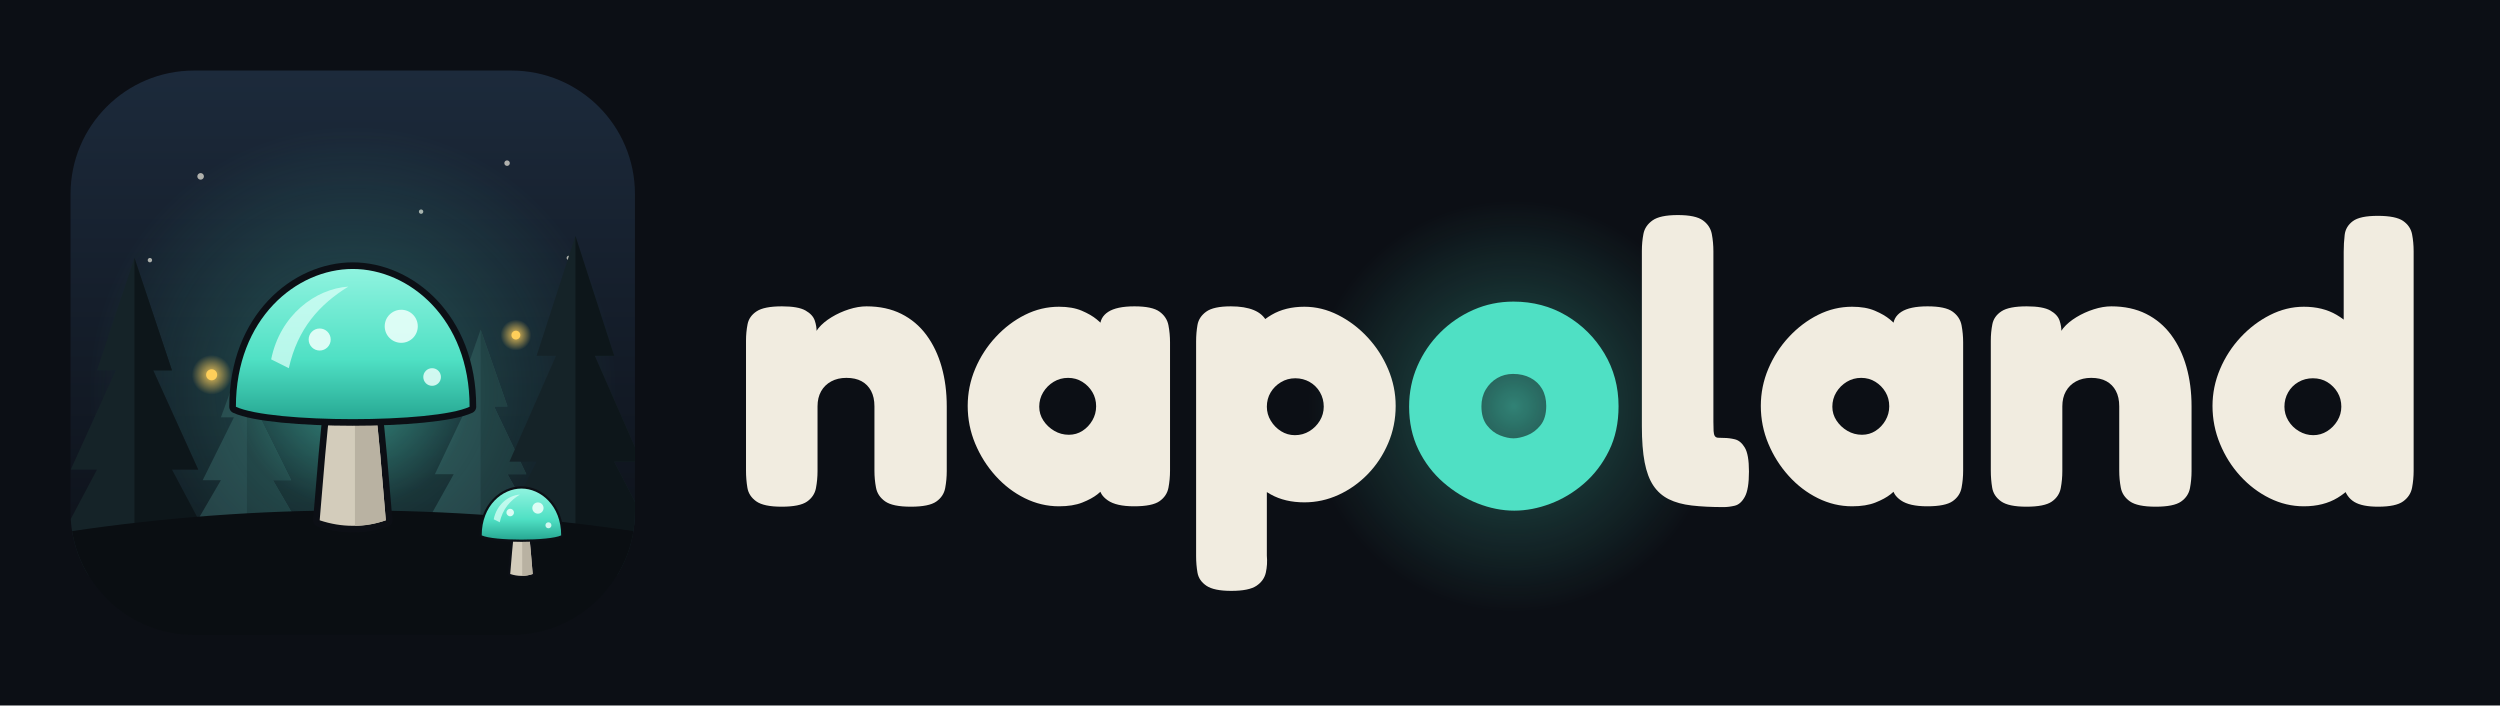
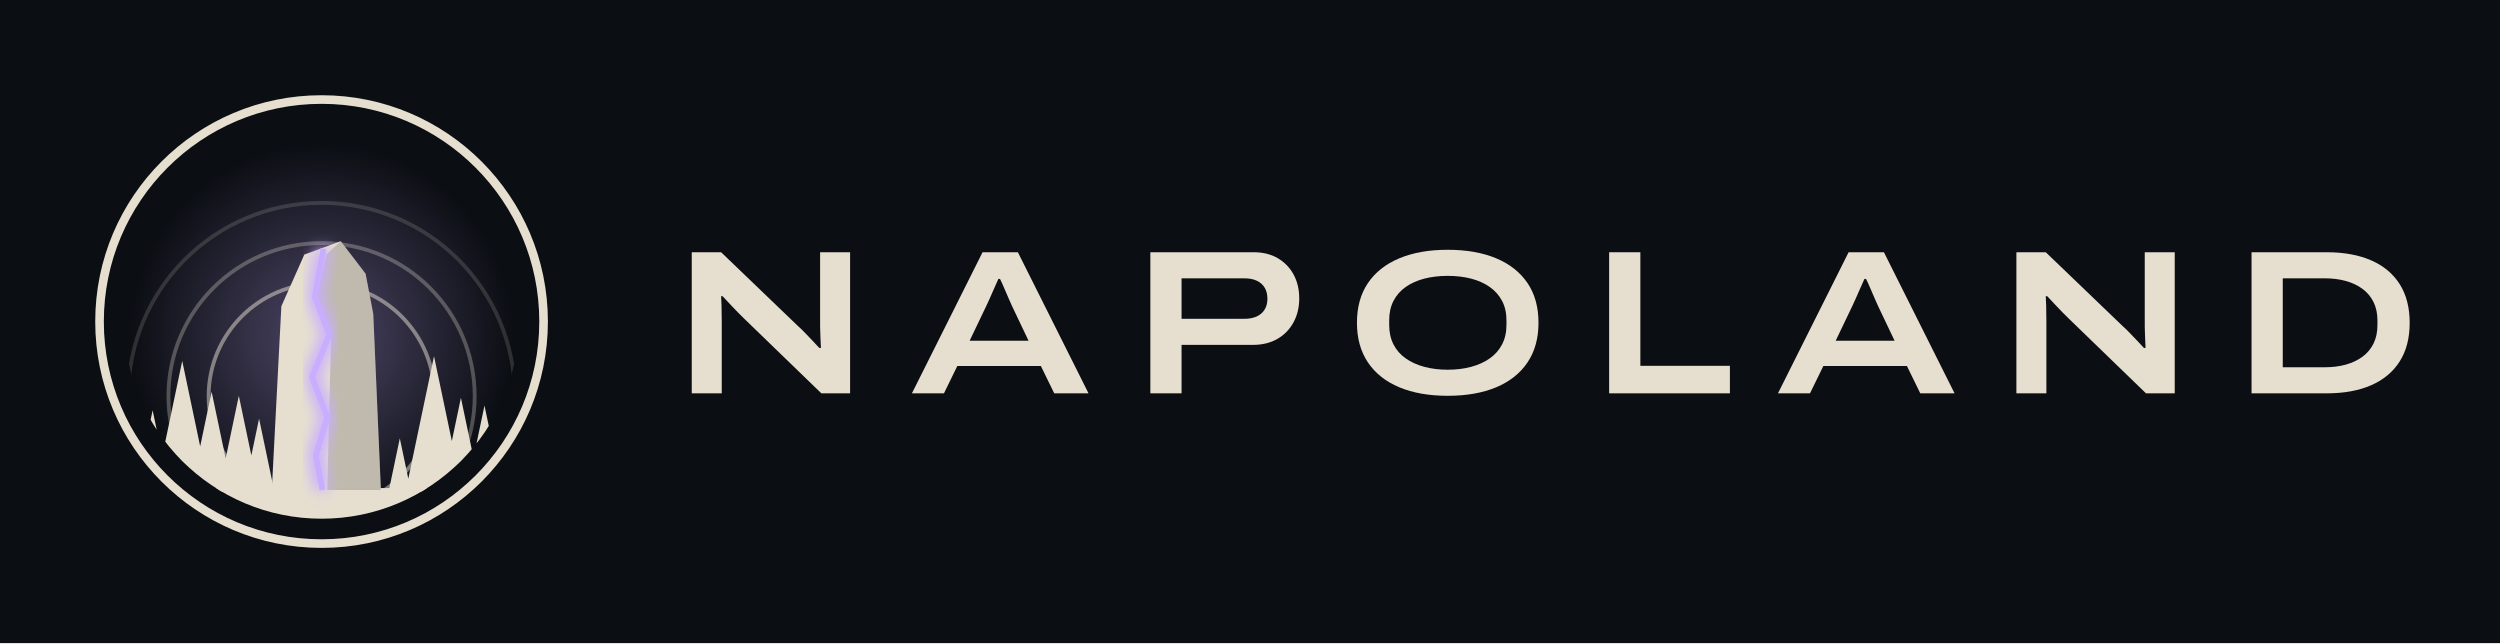
- <svg xmlns="http://www.w3.org/2000/svg" viewBox="-64 -64 2267.925 640">
-   <rect x="-64" y="-64" width="2267.925" height="640" fill="#0c0f15" />
+ <svg xmlns="http://www.w3.org/2000/svg" viewBox="-80 -80 2612.258 672">
+   <rect x="-80" y="-80" width="2612.258" height="672" fill="#0b0e13" />
  <defs>
-     <linearGradient id="bgh" x1="0" y1="0" x2="0" y2="1">
-       <stop offset="0" stop-color="#1c2a3b" />
-       <stop offset=".7" stop-color="#101620" />
-       <stop offset="1" stop-color="#0c0f15" />
-     </linearGradient>
-     <radialGradient id="haloh" cx="256" cy="290" r="240" gradientUnits="userSpaceOnUse">
-       <stop offset="0" stop-color="#4fe0c4" stop-opacity=".6" />
-       <stop offset=".45" stop-color="#4fe0c4" stop-opacity=".16" />
-       <stop offset="1" stop-color="#4fe0c4" stop-opacity="0" />
+     <clipPath id="inh">
+       <circle cx="256" cy="256" r="206" />
+     </clipPath>
+     <radialGradient id="haloh" cx="256" cy="270" r="200" gradientUnits="userSpaceOnUse">
+       <stop offset="0" stop-color="#c9adff" stop-opacity=".35" />
+       <stop offset="1" stop-color="#c9adff" stop-opacity="0" />
    </radialGradient>
-     <linearGradient id="caph" x1="0" y1="0" x2="0" y2="1">
-       <stop offset="0" stop-color="#8ff3df" />
-       <stop offset=".6" stop-color="#4fe0c4" />
-       <stop offset="1" stop-color="#27a893" />
-     </linearGradient>
-     <radialGradient id="wisph">
-       <stop offset="0" stop-color="#ffcf5a" stop-opacity=".9" />
-       <stop offset="1" stop-color="#ffcf5a" stop-opacity="0" />
-     </radialGradient>
-     <clipPath id="cliph">
-       <rect width="512" height="512" rx="112" />
-     </clipPath>
+     <filter id="blh" x="-50%" y="-50%" width="200%" height="200%">
+       <feGaussianBlur stdDeviation="7" />
+     </filter>
  </defs>
-   <g clip-path="url(#cliph)">
-     <rect width="512" height="512" fill="url(#bgh)" />
-     <g fill="#f1ece0" opacity=".7">
-       <circle cx="118" cy="96" r="3" />
-       <circle cx="396" cy="84" r="2.5" />
-       <circle cx="318" cy="128" r="2" />
-       <circle cx="72" cy="172" r="2" />
-       <circle cx="452" cy="170" r="2" />
+   <circle cx="256" cy="256" r="232" fill="none" stroke="#e6dfd0" stroke-width="9" />
+   <g clip-path="url(#inh)">
+     <circle cx="256" cy="270" r="200" fill="url(#haloh)" />
+     <g transform="translate(0 34)">
+       <g fill="none" stroke="#e6dfd0" stroke-width="4">
+         <circle cx="256" cy="300" r="118" opacity=".5" />
+         <circle cx="256" cy="300" r="160" opacity=".3" />
+         <circle cx="256" cy="300" r="202" opacity=".16" />
+       </g>
+       <path d="M46,400 L57.762,343.992 L69.523,400 Z M61.566,400 L79.478,314.704 L97.39,400 Z M81.674,400 L110.419,263.119 L139.164,400 Z M119.165,400 L141.141,295.356 L163.116,400 Z M148.475,400 L169.557,299.608 L190.64,400 Z M174.634,400 L190.708,323.459 L206.782,400 Z  M326,400 L337.764,343.979 L349.529,400 Z M343.733,400 L373.506,258.22 L403.28,400 Z M380.963,400 L401.61,301.677 L422.258,400 Z M407.287,400 L426.238,309.756 L445.189,400 Z M434.644,400 L460.214,278.238 L485.784,400 Z M464.127,400 L478.287,332.573 L492.446,400 Z " fill="#e6dfd0" />
+       <rect x="0" y="396" width="512" height="130" fill="#e6dfd0" />
+       <path d="M204,398 L214,206 L238,152 L276,138 L302,172 L310,214 L318,398 Z" fill="#e6dfd0" />
+       <path d="M276,138 L302,172 L310,214 L318,398 L262,398 L266,234 L251,196 L261,152 Z" fill="#0b0e13" opacity=".18" />
+       <path d="M258,146 L249,196 L264,236 L246,280 L262,322 L250,362 L257,398" fill="none" stroke="#c9adff" stroke-width="16" stroke-linejoin="round" filter="url(#blh)" />
+       <path d="M258,146 L249,196 L264,236 L246,280 L262,322 L250,362 L257,398" fill="none" stroke="#c9adff" stroke-width="6" stroke-linejoin="round" />
    </g>
-     <rect x="154.1" y="428.6" width="11.8" height="15.2" fill="#1a2a31" />
-     <polygon points="160,250 183.6,314.6 171.8,314.6 200.12,371.6 183.6,371.6 219,432.4 101,432.4 136.4,371.6 119.88,371.6 148.2,314.6 136.4,314.6" fill="#22363d" />
-     <polygon points="160,250 183.6,314.6 171.8,314.6 200.12,371.6 183.6,371.6 219,432.4 160,432.4" fill="#1a2a31" />
-     <rect x="365.9" y="427.7" width="12.2" height="16.4" fill="#1a2a31" />
-     <polygon points="372,235 396.4,304.7 384.2,304.7 413.48,366.2 396.4,366.2 433,431.8 311,431.8 347.6,366.2 330.52,366.2 359.8,304.7 347.6,304.7" fill="#22363d" />
-     <polygon points="372,235 396.4,304.7 384.2,304.7 413.48,366.2 396.4,366.2 433,431.8 372,431.8" fill="#1a2a31" />
-     <rect width="512" height="512" fill="url(#haloh)" />
-     <rect x="49.5" y="452" width="17" height="24" fill="#0d161a" />
-     <polygon points="58,170 92,272 75,272 115.8,362 92,362 143,458 -27,458 24,362 0.2,362 41,272 24,272" fill="#152328" />
-     <polygon points="58,170 92,272 75,272 115.8,362 92,362 143,458 58,458" fill="#0d161a" />
-     <rect x="449.2" y="450.8" width="17.6" height="25.6" fill="#0d161a" />
-     <polygon points="458,150 493.2,258.8 475.6,258.8 517.84,354.8 493.2,354.8 546,457.2 370,457.2 422.8,354.8 398.16,354.8 440.4,258.8 422.8,258.8" fill="#152328" />
-     <polygon points="458,150 493.2,258.8 475.6,258.8 517.84,354.8 493.2,354.8 546,457.2 458,457.2" fill="#0d161a" />
-     <path d="M0,418 Q256,380 512,418 L512,512 L0,512 Z" fill="#0a0e12" />
-     <g stroke="#0c0f15" stroke-width="12" stroke-linejoin="round" paint-order="stroke">
-       <path d="M226,408 C230,362 232,332 236,302 L276,302 C280,332 282,362 286,408 Q256,418 226,408 Z" fill="#d3ccbb" />
-       <path d="M258,302 L276,302 C280,332 282,362 286,408 Q272,413 258,413 Z" fill="#b9b2a2" stroke="none" />
-       <path d="M150,305 C150,225 205,180 256,180 C307,180 362,225 362,305 C330,320 182,320 150,305 Z" fill="url(#caph)" />
+   </g>
+   <g transform="translate(622 331) scale(0.2145923)">
+     <g fill="#e6dfd0">
+       <path d="M97.0 0.0V-687.0H240.0L616.0 -326.0Q629.0 -315.0 647.0 -296.0Q665.0 -277.0 684.5 -257.0Q704.0 -237.0 718.0 -221.0H726.0Q725.0 -243.0 723.5 -274.5Q722.0 -306.0 722.0 -326.0V-687.0H868.0V0.0H728.0L351.0 -365.0Q324.0 -391.0 294.5 -422.5Q265.0 -454.0 247.0 -473.0H240.0Q241.0 -460.0 242.0 -427.5Q243.0 -395.0 243.0 -353.0V0.0Z" />
+       <path d="M1169.0 0.0 1513.0 -687.0H1685.0L2029.0 0.0H1862.0L1797.0 -133.0H1390.0L1325.0 0.0ZM1450.0 -256.0H1737.0L1657.0 -424.0Q1652.0 -435.0 1642.5 -456.5Q1633.0 -478.0 1623.5 -500.5Q1614.0 -523.0 1606.5 -539.5Q1599.0 -556.0 1598.0 -557.0H1590.0Q1581.0 -537.0 1569.5 -511.0Q1558.0 -485.0 1547.5 -461.0Q1537.0 -437.0 1530.0 -423.0Z" />
+       <path d="M2330.0 0.0V-687.0H2834.0Q2901.0 -687.0 2950.5 -658.0Q3000.0 -629.0 3027.5 -578.5Q3055.0 -528.0 3055.0 -462.015Q3055.0 -397.0 3027.0 -345.5Q2999.0 -294.0 2948.5 -265.0Q2898.0 -236.0 2830.0 -236.0H2482.0V0.0ZM2482.0 -363.0H2788.0Q2841.333 -363.0 2870.667 -389.065Q2900.0 -415.13 2900.0 -461.075Q2900.0 -492.0 2886.971 -514.054Q2873.943 -536.108 2848.971 -548.054Q2824.0 -560.0 2788.0 -560.0H2482.0Z" />
+       <path d="M3777.598 12.0Q3641.469 12.0 3542.235 -29.5Q3443.0 -71.0 3389.5 -150.5Q3336.0 -230.0 3336.0 -343.527Q3336.0 -458.0 3389.5 -537.0Q3443.0 -616.0 3542.235 -657.5Q3641.469 -699.0 3777.598 -699.0Q3915.0 -699.0 4014.0 -657.5Q4113.0 -616.0 4166.5 -537.0Q4220.0 -458.0 4220.0 -343.527Q4220.0 -230.0 4166.5 -150.5Q4113.0 -71.0 4014.0 -29.5Q3915.0 12.0 3777.598 12.0ZM3778.0 -115.0Q3840.0 -115.0 3892.0 -129.0Q3944.0 -143.0 3982.5 -170.0Q4021.0 -197.0 4042.5 -238.083Q4064.0 -279.167 4064.0 -333.0V-356.0Q4064.0 -409.63 4042.5 -450.315Q4021.0 -491.0 3982.5 -518.0Q3944.0 -545.0 3892.0 -558.5Q3840.0 -572.0 3778.0 -572.0Q3716.0 -572.0 3664.0 -558.5Q3612.0 -545.0 3573.5 -518.0Q3535.0 -491.0 3514.0 -450.315Q3493.0 -409.63 3493.0 -356.0V-333.0Q3493.0 -279.167 3514.0 -238.083Q3535.0 -197.0 3573.5 -170.0Q3612.0 -143.0 3664.0 -129.0Q3716.0 -115.0 3778.0 -115.0Z" />
+       <path d="M4564.0 0.0V-687.0H4716.0V-134.0H5152.0V0.0Z" />
+       <path d="M5386.0 0.0 5730.0 -687.0H5902.0L6246.0 0.0H6079.0L6014.0 -133.0H5607.0L5542.0 0.0ZM5667.0 -256.0H5954.0L5874.0 -424.0Q5869.0 -435.0 5859.5 -456.5Q5850.0 -478.0 5840.5 -500.5Q5831.0 -523.0 5823.5 -539.5Q5816.0 -556.0 5815.0 -557.0H5807.0Q5798.0 -537.0 5786.5 -511.0Q5775.0 -485.0 5764.5 -461.0Q5754.0 -437.0 5747.0 -423.0Z" />
+       <path d="M6547.0 0.0V-687.0H6690.0L7066.0 -326.0Q7079.0 -315.0 7097.0 -296.0Q7115.0 -277.0 7134.5 -257.0Q7154.0 -237.0 7168.0 -221.0H7176.0Q7175.0 -243.0 7173.5 -274.5Q7172.0 -306.0 7172.0 -326.0V-687.0H7318.0V0.0H7178.0L6801.0 -365.0Q6774.0 -391.0 6744.5 -422.5Q6715.0 -454.0 6697.0 -473.0H6690.0Q6691.0 -460.0 6692.0 -427.5Q6693.0 -395.0 6693.0 -353.0V0.0Z" />
+       <path d="M7692.0 0.0V-687.0H8058.0Q8184.0 -687.0 8274.5 -647.5Q8365.0 -608.0 8413.5 -531.5Q8462.0 -455.0 8462.0 -343.0Q8462.0 -232.0 8413.5 -155.5Q8365.0 -79.0 8274.5 -39.5Q8184.0 0.0 8058.0 0.0ZM7844.0 -127.0H8050.0Q8105.0 -127.0 8151.5 -140.0Q8198.0 -153.0 8232.5 -178.5Q8267.0 -204.0 8286.0 -242.5Q8305.0 -281.0 8305.0 -332.0V-355.0Q8305.0 -406.0 8286.0 -444.5Q8267.0 -483.0 8232.5 -508.5Q8198.0 -534.0 8151.5 -547.0Q8105.0 -560.0 8050.0 -560.0H7844.0Z" />
    </g>
-     <path d="M182,262 C190,222 222,198 252,196 C226,212 206,234 198,270 Z" fill="#dafff7" opacity=".75" />
-     <circle cx="300" cy="232" r="15" fill="#e9fffa" opacity=".9" />
-     <circle cx="226" cy="244" r="10" fill="#e9fffa" opacity=".9" />
-     <circle cx="328" cy="278" r="8" fill="#e9fffa" opacity=".85" />
-     <g transform="translate(322 318) scale(.34)">
-       <g stroke="#0c0f15" stroke-width="12" stroke-linejoin="round" paint-order="stroke">
-         <path d="M226,408 C230,362 232,332 236,302 L276,302 C280,332 282,362 286,408 Q256,418 226,408 Z" fill="#d3ccbb" />
-         <path d="M258,302 L276,302 C280,332 282,362 286,408 Q272,413 258,413 Z" fill="#b9b2a2" stroke="none" />
-         <path d="M150,305 C150,225 205,180 256,180 C307,180 362,225 362,305 C330,320 182,320 150,305 Z" fill="url(#caph)" />
-       </g>
-       <path d="M182,262 C190,222 222,198 252,196 C226,212 206,234 198,270 Z" fill="#dafff7" opacity=".75" />
-       <circle cx="300" cy="232" r="15" fill="#e9fffa" opacity=".9" />
-       <circle cx="226" cy="244" r="10" fill="#e9fffa" opacity=".9" />
-       <circle cx="328" cy="278" r="8" fill="#e9fffa" opacity=".85" />
-     </g>
-     <circle cx="128" cy="276" r="18" fill="url(#wisph)" />
-     <circle cx="128" cy="276" r="5" fill="#ffcf5a" />
-     <circle cx="404" cy="240" r="14" fill="url(#wisph)" />
-     <circle cx="404" cy="240" r="4" fill="#ffcf5a" />
-   </g>
-   <g transform="translate(602 392.7925) scale(0.3584906)">
-     <defs>
-       <radialGradient id="wmglow">
-         <stop offset="0" stop-color="#4fe0c4" stop-opacity=".55" />
-         <stop offset=".45" stop-color="#4fe0c4" stop-opacity=".18" />
-         <stop offset="1" stop-color="#4fe0c4" stop-opacity="0" />
-       </radialGradient>
-     </defs>
-     <circle cx="1973" cy="-246.5" r="520" fill="url(#wmglow)" />
-     <path d="M120 8Q75 8 56.0 -5.5Q37 -19 33.5 -40.0Q30 -61 30 -83V-412Q30 -434 34.0 -454.0Q38 -474 57.0 -486.5Q76 -499 121 -499Q162 -499 180.5 -488.5Q199 -478 204.0 -463.0Q209 -448 208.5 -435.5Q208 -423 210 -420L202 -414Q201 -429 213.5 -444.0Q226 -459 246.5 -471.5Q267 -484 290.5 -491.5Q314 -499 335 -499Q385 -499 423.0 -480.0Q461 -461 486.5 -426.5Q512 -392 525.0 -346.0Q538 -300 538 -246V-82Q538 -60 534.0 -39.0Q530 -18 511.5 -5.0Q493 8 447 8Q401 8 382.0 -5.5Q363 -19 359.0 -40.0Q355 -61 355 -83V-246Q355 -269 346.5 -285.0Q338 -301 322.5 -309.5Q307 -318 284 -318Q262 -318 245.5 -309.0Q229 -300 220.0 -284.0Q211 -268 211 -246V-82Q211 -60 207.0 -39.0Q203 -18 184.5 -5.0Q166 8 120 8Z" fill="#f1ece0" />
-     <path d="M1012.0 7Q967.0 7 945.5 -8.0Q924.0 -23 925.0 -42H939.0Q934.0 -35 919.5 -23.5Q905.0 -12 881.0 -2.5Q857.0 7 822.0 7Q777.0 7 735.5 -13.5Q694.0 -34 661.5 -70.0Q629.0 -106 610.0 -151.5Q591.0 -197 591.0 -247Q591.0 -296 610.0 -341.0Q629.0 -386 662.0 -421.5Q695.0 -457 736.0 -477.5Q777.0 -498 822.0 -498Q856.0 -498 879.5 -488.0Q903.0 -478 917.5 -466.0Q932.0 -454 937.0 -446H926.0Q925.0 -471 946.5 -485.0Q968.0 -499 1013.0 -499Q1058.0 -499 1076.5 -485.5Q1095.0 -472 1099.0 -451.0Q1103.0 -430 1103.0 -408V-83Q1103.0 -61 1099.0 -40.0Q1095.0 -19 1076.5 -6.0Q1058.0 7 1012.0 7ZM847.0 -174Q866.0 -174 881.5 -184.0Q897.0 -194 906.5 -210.5Q916.0 -227 916.0 -246Q916.0 -266 906.5 -282.0Q897.0 -298 881.0 -308.0Q865.0 -318 845.0 -318Q825.0 -318 808.5 -308.0Q792.0 -298 782.0 -281.5Q772.0 -265 772.0 -245Q772.0 -226 782.5 -210.0Q793.0 -194 810.0 -184.0Q827.0 -174 847.0 -174Z" fill="#f1ece0" />
-     <path d="M1443.0 -3Q1394.0 -3 1358.0 -23.0Q1322.0 -43 1299.0 -77.5Q1276.0 -112 1265.0 -156.0Q1254.0 -200 1255.0 -249Q1256.0 -297 1267.5 -342.0Q1279.0 -387 1302.0 -422.0Q1325.0 -457 1360.0 -477.5Q1395.0 -498 1443.0 -498Q1487.0 -498 1528.5 -477.0Q1570.0 -456 1603.0 -420.5Q1636.0 -385 1655.0 -340.0Q1674.0 -295 1674.0 -247Q1674.0 -197 1655.0 -152.5Q1636.0 -108 1603.5 -74.5Q1571.0 -41 1529.5 -22.0Q1488.0 -3 1443.0 -3ZM1258.0 221Q1214.0 221 1195.0 208.0Q1176.0 195 1172.5 175.0Q1169.0 155 1169.0 133V-410Q1169.0 -432 1172.5 -452.0Q1176.0 -472 1194.5 -485.5Q1213.0 -499 1257.0 -499Q1292.0 -499 1315.0 -489.5Q1338.0 -480 1348.0 -460V132Q1350.0 154 1345.5 174.5Q1341.0 195 1322.0 208.0Q1303.0 221 1258.0 221ZM1419.0 -173Q1439.0 -173 1455.5 -183.0Q1472.0 -193 1482.0 -209.5Q1492.0 -226 1492.0 -245Q1492.0 -265 1482.5 -281.5Q1473.0 -298 1456.5 -307.5Q1440.0 -317 1420.0 -317Q1400.0 -317 1383.5 -307.0Q1367.0 -297 1357.5 -281.0Q1348.0 -265 1348.0 -245Q1348.0 -226 1358.0 -209.5Q1368.0 -193 1384.0 -183.0Q1400.0 -173 1419.0 -173Z" fill="#f1ece0" />
-     <path d="M1974.0 18Q1928.0 18 1881.0 -0.5Q1834.0 -19 1794.5 -53.5Q1755.0 -88 1731.5 -136.5Q1708.0 -185 1708.0 -245Q1708.0 -300 1729.0 -348.0Q1750.0 -396 1786.5 -432.5Q1823.0 -469 1870.5 -490.0Q1918.0 -511 1972.0 -511Q2046.0 -511 2106.0 -475.5Q2166.0 -440 2202.0 -380.0Q2238.0 -320 2238.0 -246Q2238.0 -183 2214.0 -134.0Q2190.0 -85 2151.0 -51.0Q2112.0 -17 2065.5 0.5Q2019.0 18 1974.0 18ZM1972.0 -165Q1987.0 -165 2006.5 -172.5Q2026.0 -180 2040.5 -198.0Q2055.0 -216 2055.0 -247Q2055.0 -272 2044.5 -290.0Q2034.0 -308 2015.0 -318.0Q1996.0 -328 1971.0 -328Q1949.0 -328 1931.0 -317.5Q1913.0 -307 1902.0 -288.5Q1891.0 -270 1891.0 -246Q1891.0 -216 1905.0 -198.0Q1919.0 -180 1938.0 -172.5Q1957.0 -165 1972.0 -165Z" fill="#4fe0c4" />
-     <path d="M2504.0 9Q2458.0 9 2423.5 5.0Q2389.0 1 2365.0 -11.0Q2341.0 -23 2326.0 -45.5Q2311.0 -68 2304.0 -104.5Q2297.0 -141 2297.0 -196V-639Q2297.0 -662 2301.0 -682.5Q2305.0 -703 2324.0 -716.5Q2343.0 -730 2388.0 -730Q2433.0 -730 2451.5 -716.5Q2470.0 -703 2474.0 -682.0Q2478.0 -661 2478.0 -638V-207Q2478.0 -192 2478.5 -183.5Q2479.0 -175 2481.5 -171.0Q2484.0 -167 2489.5 -166.5Q2495.0 -166 2505.0 -166Q2518.0 -166 2532.5 -162.5Q2547.0 -159 2557.5 -141.5Q2568.0 -124 2568.0 -81Q2568.0 -36 2557.5 -17.0Q2547.0 2 2532.0 5.5Q2517.0 9 2504.0 9Z" fill="#f1ece0" />
-     <path d="M3019.0 7Q2974.0 7 2952.5 -8.0Q2931.0 -23 2932.0 -42H2946.0Q2941.0 -35 2926.5 -23.5Q2912.0 -12 2888.0 -2.5Q2864.0 7 2829.0 7Q2784.0 7 2742.5 -13.5Q2701.0 -34 2668.5 -70.0Q2636.0 -106 2617.0 -151.5Q2598.0 -197 2598.0 -247Q2598.0 -296 2617.0 -341.0Q2636.0 -386 2669.0 -421.5Q2702.0 -457 2743.0 -477.5Q2784.0 -498 2829.0 -498Q2863.0 -498 2886.5 -488.0Q2910.0 -478 2924.5 -466.0Q2939.0 -454 2944.0 -446H2933.0Q2932.0 -471 2953.5 -485.0Q2975.0 -499 3020.0 -499Q3065.0 -499 3083.5 -485.5Q3102.0 -472 3106.0 -451.0Q3110.0 -430 3110.0 -408V-83Q3110.0 -61 3106.0 -40.0Q3102.0 -19 3083.5 -6.0Q3065.0 7 3019.0 7ZM2854.0 -174Q2873.0 -174 2888.5 -184.0Q2904.0 -194 2913.5 -210.5Q2923.0 -227 2923.0 -246Q2923.0 -266 2913.5 -282.0Q2904.0 -298 2888.0 -308.0Q2872.0 -318 2852.0 -318Q2832.0 -318 2815.5 -308.0Q2799.0 -298 2789.0 -281.5Q2779.0 -265 2779.0 -245Q2779.0 -226 2789.5 -210.0Q2800.0 -194 2817.0 -184.0Q2834.0 -174 2854.0 -174Z" fill="#f1ece0" />
-     <path d="M3270.0 8Q3225.0 8 3206.0 -5.5Q3187.0 -19 3183.5 -40.0Q3180.0 -61 3180.0 -83V-412Q3180.0 -434 3184.0 -454.0Q3188.0 -474 3207.0 -486.5Q3226.0 -499 3271.0 -499Q3312.0 -499 3330.5 -488.5Q3349.0 -478 3354.0 -463.0Q3359.0 -448 3358.5 -435.5Q3358.0 -423 3360.0 -420L3352.0 -414Q3351.0 -429 3363.5 -444.0Q3376.0 -459 3396.5 -471.5Q3417.0 -484 3440.5 -491.5Q3464.0 -499 3485.0 -499Q3535.0 -499 3573.0 -480.0Q3611.0 -461 3636.5 -426.5Q3662.0 -392 3675.0 -346.0Q3688.0 -300 3688.0 -246V-82Q3688.0 -60 3684.0 -39.0Q3680.0 -18 3661.5 -5.0Q3643.0 8 3597.0 8Q3551.0 8 3532.0 -5.5Q3513.0 -19 3509.0 -40.0Q3505.0 -61 3505.0 -83V-246Q3505.0 -269 3496.5 -285.0Q3488.0 -301 3472.5 -309.5Q3457.0 -318 3434.0 -318Q3412.0 -318 3395.5 -309.0Q3379.0 -300 3370.0 -284.0Q3361.0 -268 3361.0 -246V-82Q3361.0 -60 3357.0 -39.0Q3353.0 -18 3334.5 -5.0Q3316.0 8 3270.0 8Z" fill="#f1ece0" />
-     <path d="M3972.0 7Q3927.0 7 3885.5 -13.5Q3844.0 -34 3811.5 -69.5Q3779.0 -105 3760.0 -151.0Q3741.0 -197 3741.0 -247Q3741.0 -295 3760.0 -340.0Q3779.0 -385 3812.0 -420.5Q3845.0 -456 3886.5 -477.0Q3928.0 -498 3972.0 -498Q4020.0 -498 4055.0 -477.5Q4090.0 -457 4113.0 -422.0Q4136.0 -387 4147.5 -342.0Q4159.0 -297 4160.0 -249Q4161.0 -200 4150.0 -154.5Q4139.0 -109 4116.0 -72.5Q4093.0 -36 4057.5 -14.5Q4022.0 7 3972.0 7ZM3996.0 -173Q4015.0 -173 4031.0 -183.0Q4047.0 -193 4057.0 -209.5Q4067.0 -226 4067.0 -245Q4067.0 -265 4057.5 -281.0Q4048.0 -297 4032.0 -307.0Q4016.0 -317 3995.0 -317Q3975.0 -317 3958.5 -307.5Q3942.0 -298 3932.5 -281.5Q3923.0 -265 3923.0 -245Q3923.0 -226 3933.0 -209.5Q3943.0 -193 3960.0 -183.0Q3977.0 -173 3996.0 -173ZM4160.0 8Q4120.0 8 4100.0 -4.0Q4080.0 -16 4073.0 -42V-637Q4073.0 -659 4075.5 -680.0Q4078.0 -701 4096.0 -714.5Q4114.0 -728 4159.0 -728Q4205.0 -728 4223.5 -715.0Q4242.0 -702 4246.0 -681.5Q4250.0 -661 4250.0 -638V-83Q4250.0 -61 4246.0 -40.0Q4242.0 -19 4223.5 -5.5Q4205.0 8 4160.0 8Z" fill="#f1ece0" />
  </g>
</svg>
